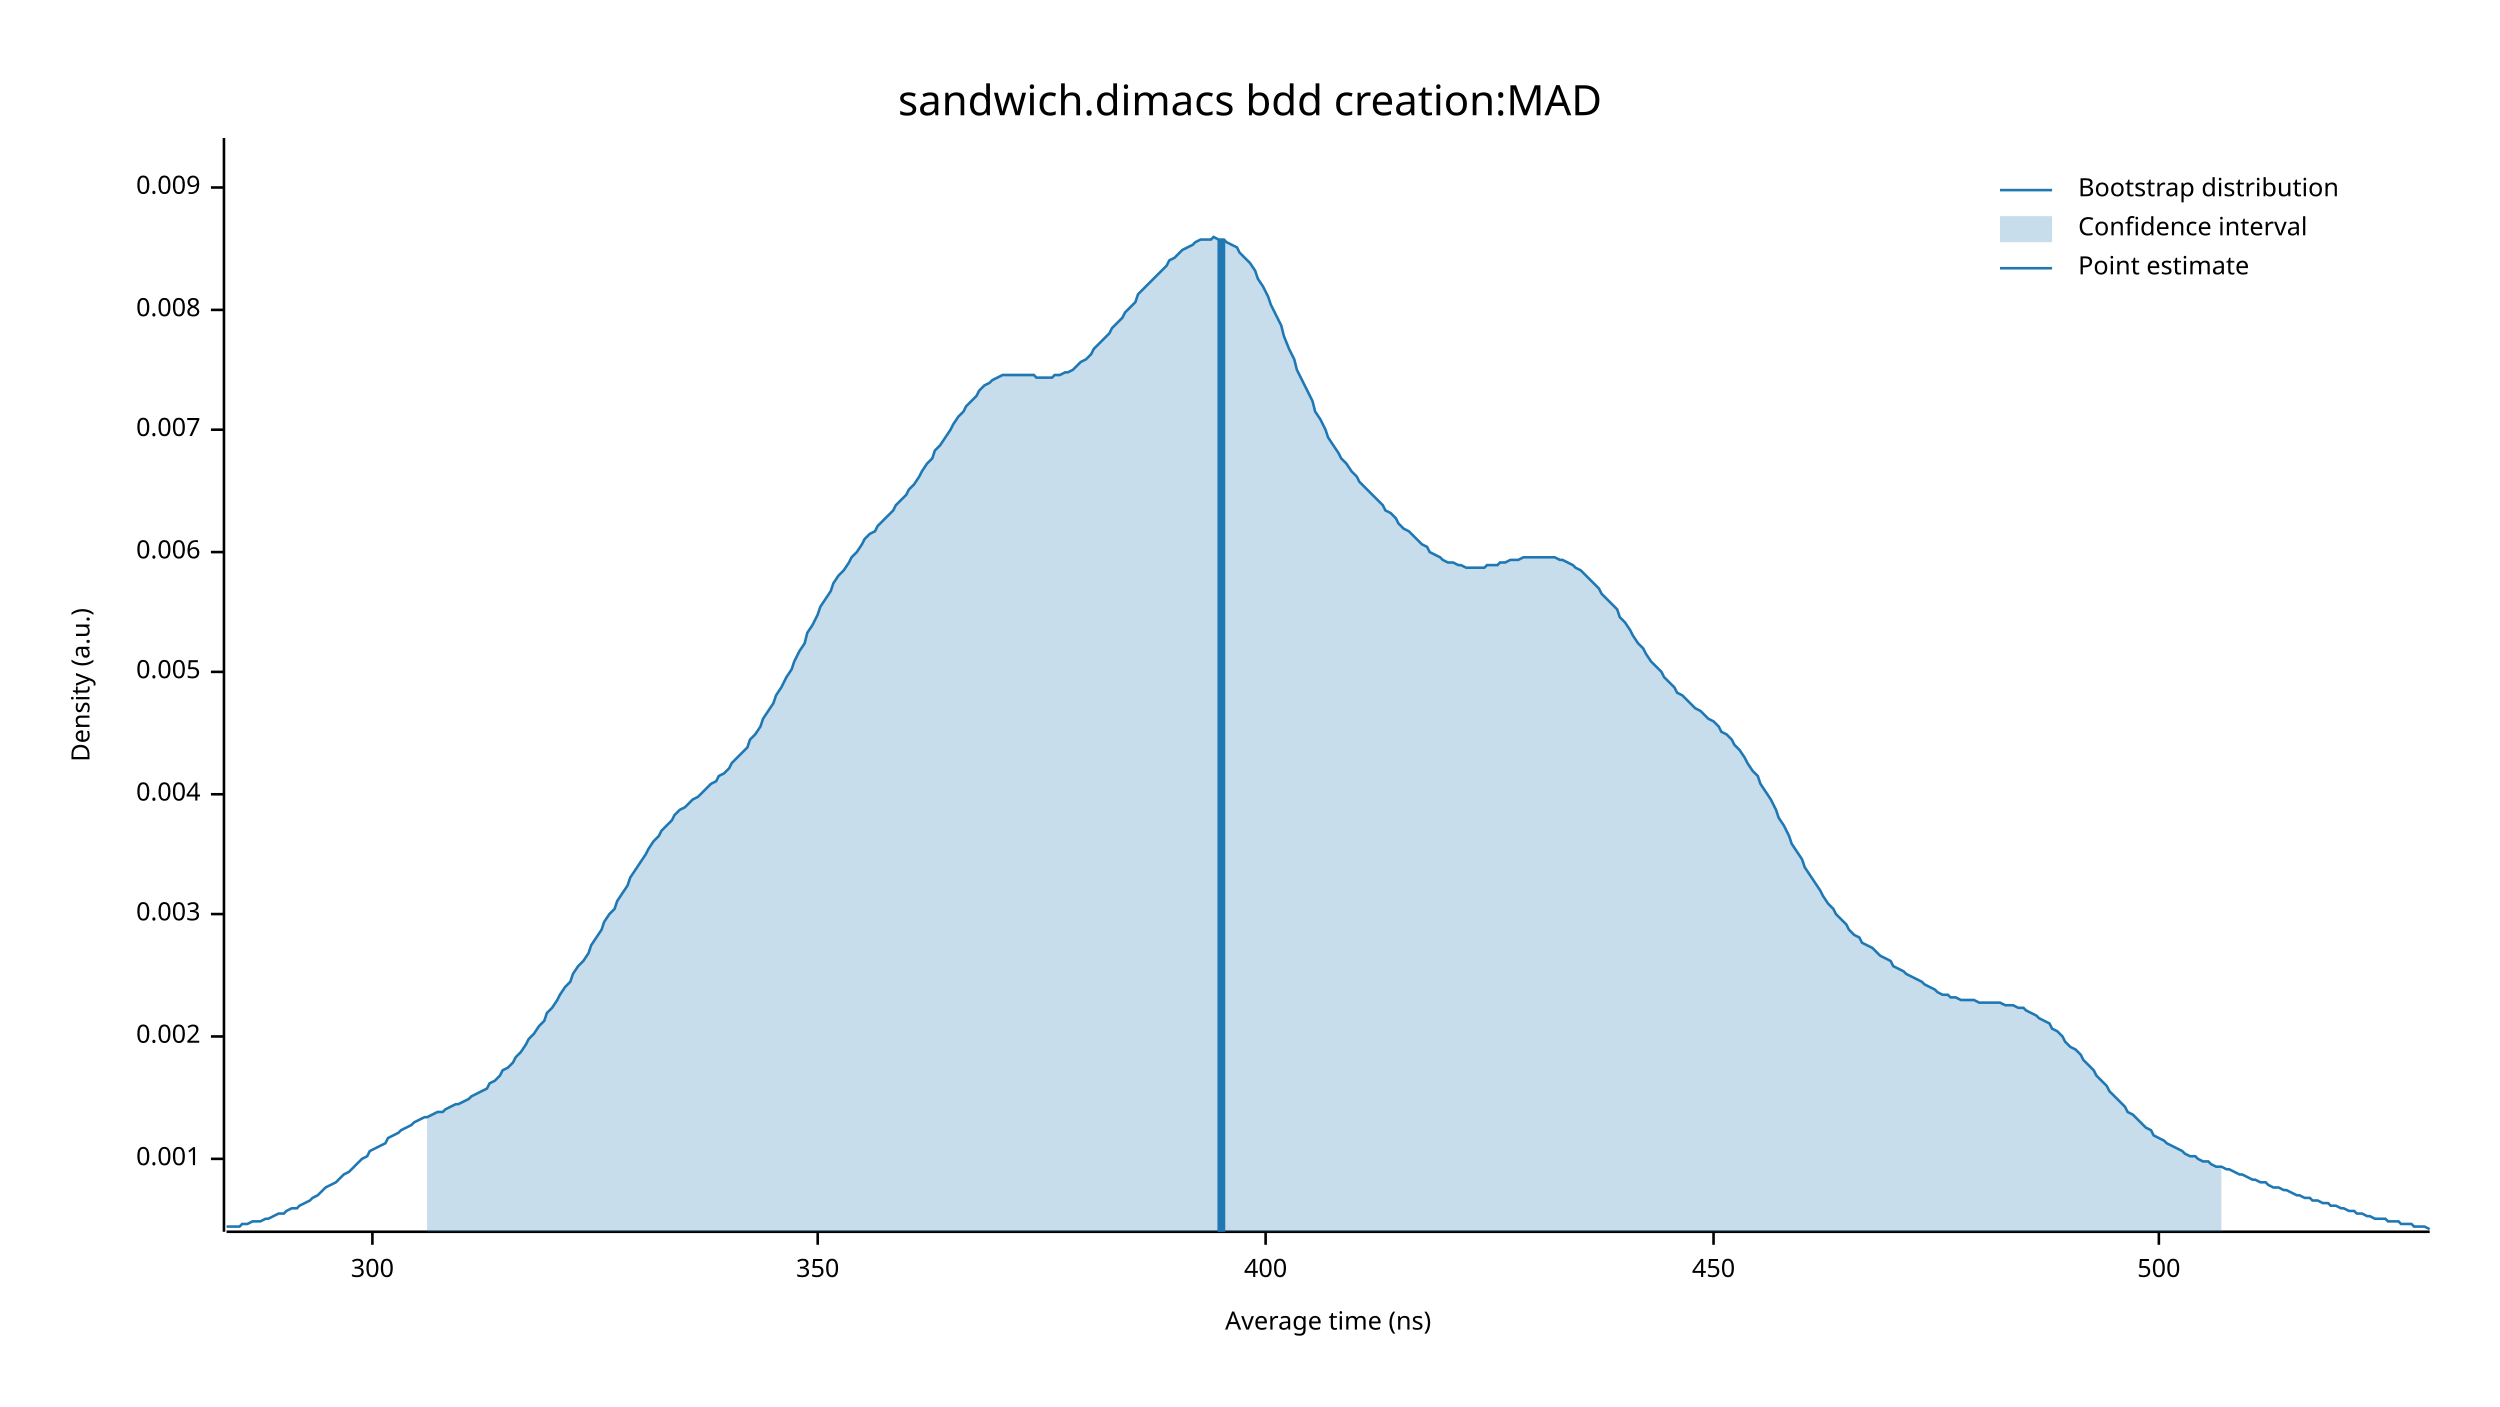
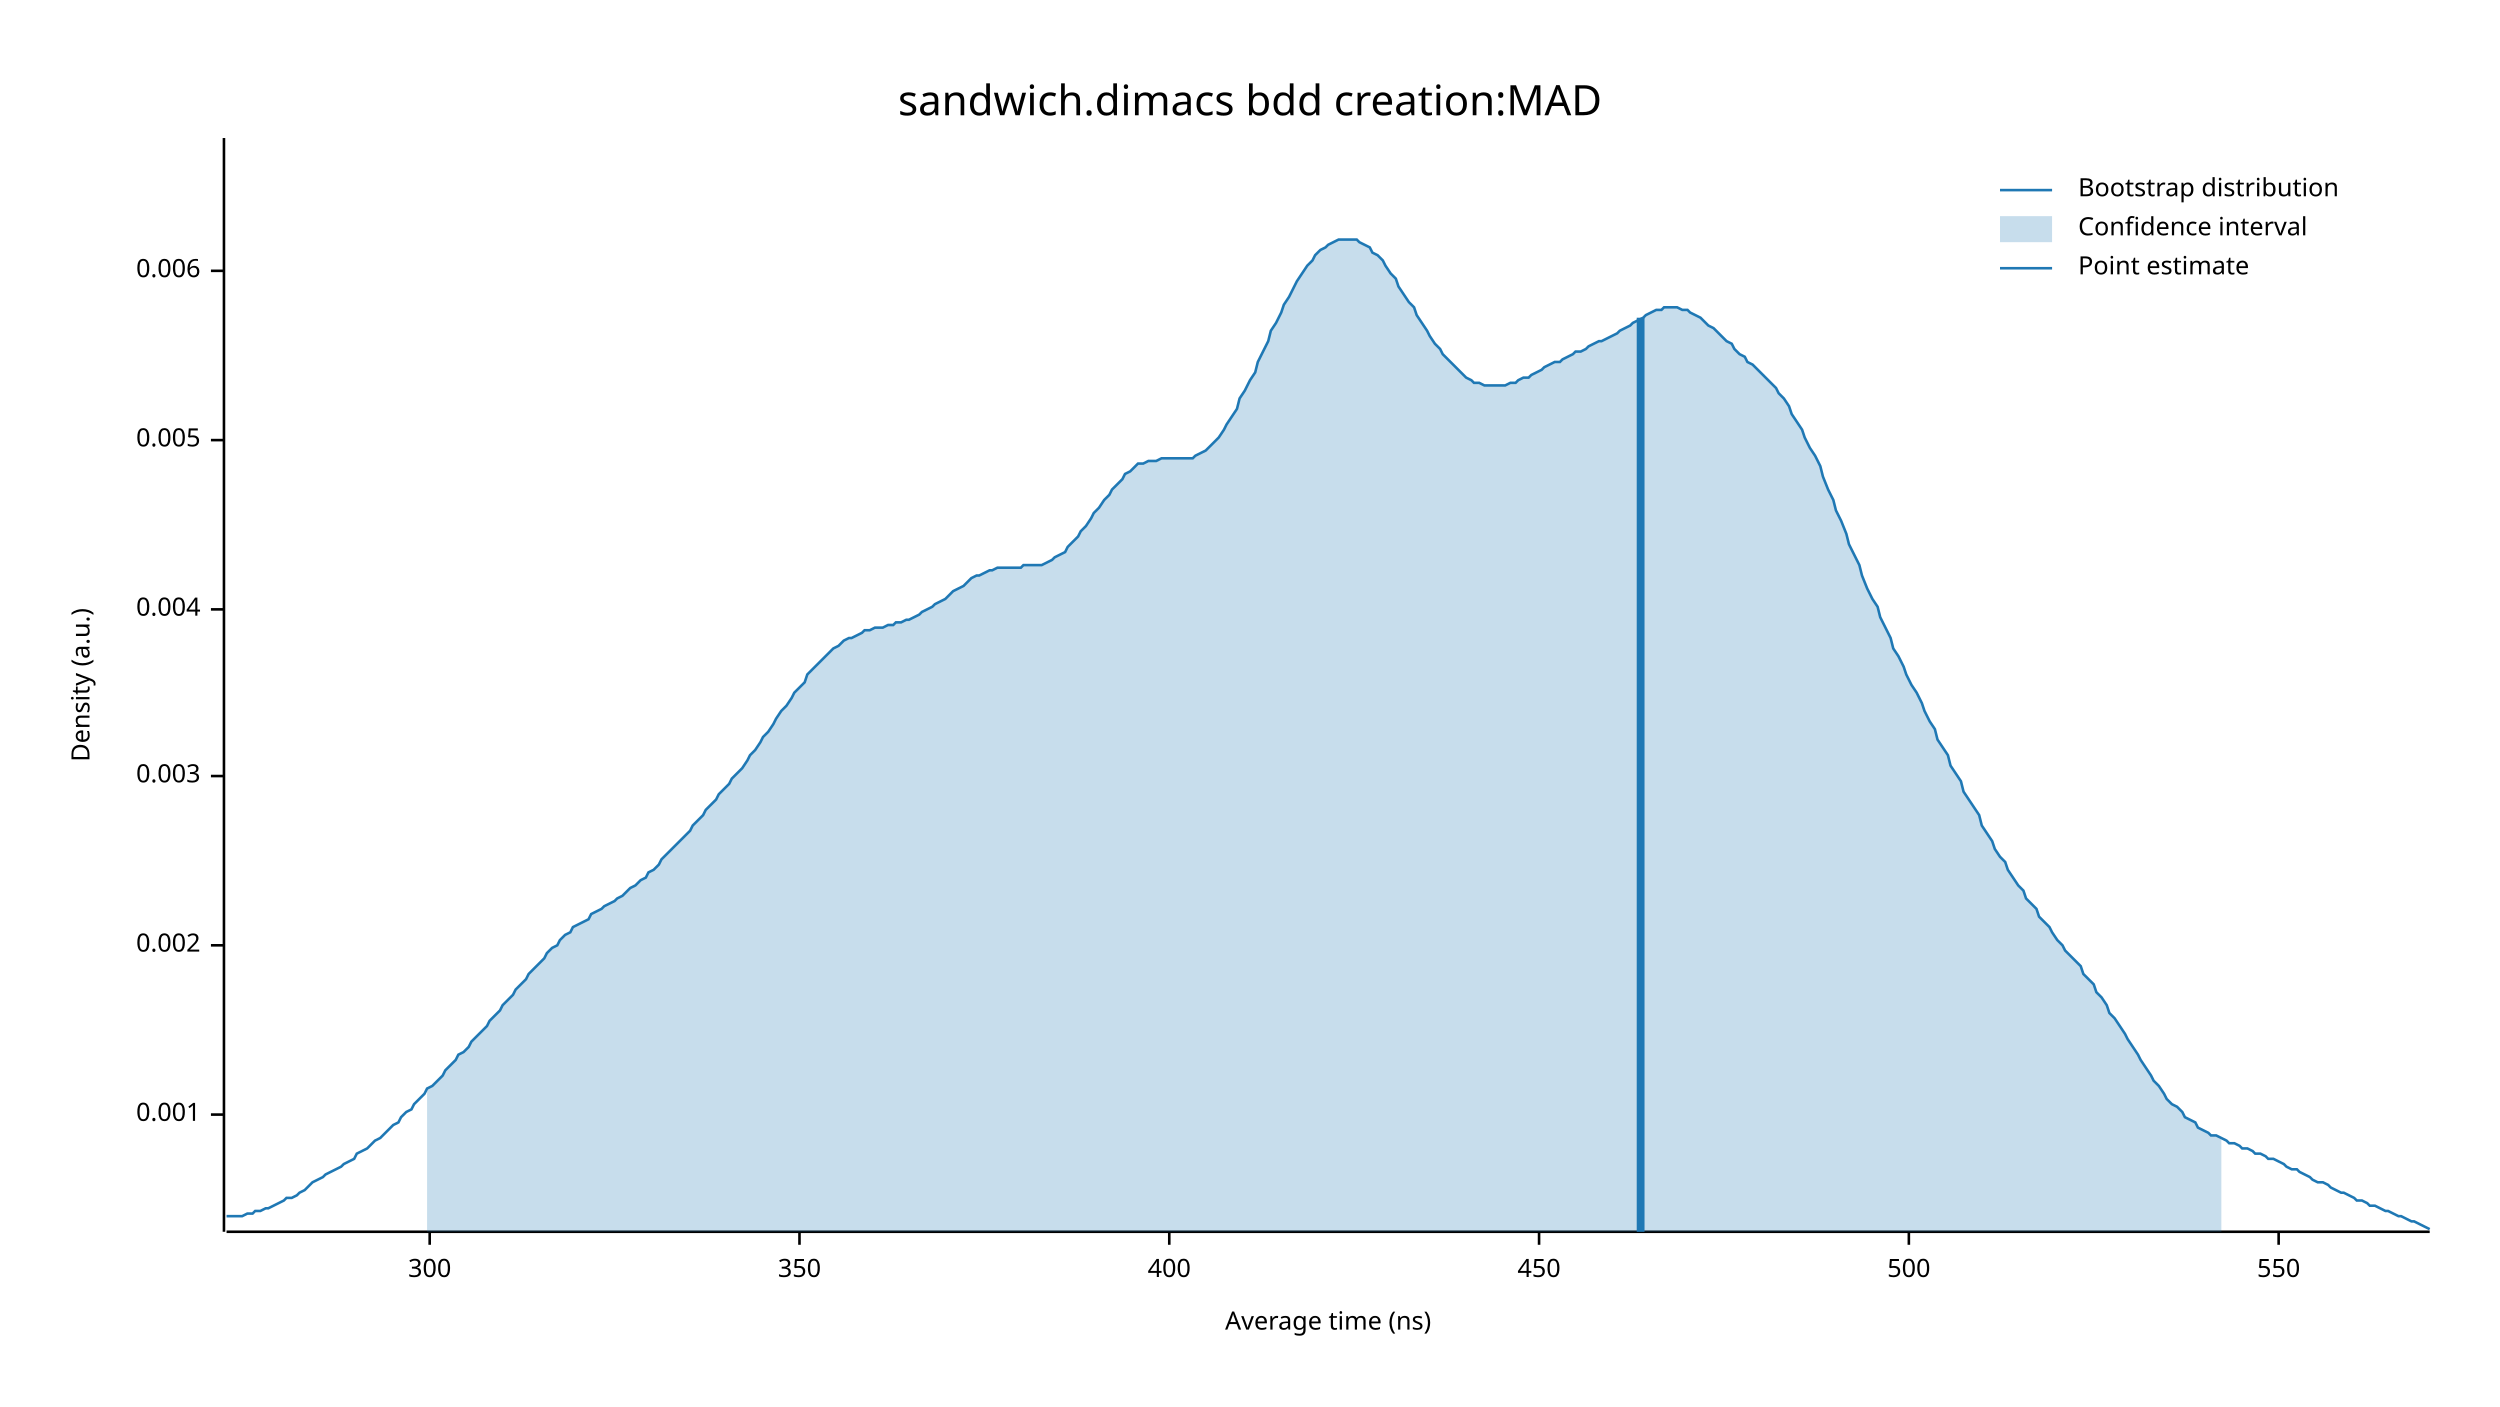
<svg xmlns="http://www.w3.org/2000/svg" width="960" height="540" viewBox="0 0 960 540">
  <text x="480" y="32" dy="0.76em" text-anchor="middle" font-family="sans-serif" font-size="16.129" opacity="1" fill="#000000">
sandwich.dimacs bdd creation:MAD
</text>
  <text x="27" y="263" dy="0.76em" text-anchor="middle" font-family="sans-serif" font-size="9.677" opacity="1" fill="#000000" transform="rotate(270, 27, 263)">
Density (a.u.)
</text>
  <text x="510" y="513" dy="-0.5ex" text-anchor="middle" font-family="sans-serif" font-size="9.677" opacity="1" fill="#000000">
Average time (ns)
</text>
  <polyline fill="none" opacity="1" stroke="#000000" stroke-width="1" points="86,53 86,473 " />
-   <text x="77" y="445" dy="0.5ex" text-anchor="end" font-family="sans-serif" font-size="9.677" opacity="1" fill="#000000">
+   <text x="77" y="428" dy="0.5ex" text-anchor="end" font-family="sans-serif" font-size="9.677" opacity="1" fill="#000000">
0.001
</text>
-   <polyline fill="none" opacity="1" stroke="#000000" stroke-width="1" points="81,445 86,445 " />
-   <text x="77" y="398" dy="0.5ex" text-anchor="end" font-family="sans-serif" font-size="9.677" opacity="1" fill="#000000">
+   <polyline fill="none" opacity="1" stroke="#000000" stroke-width="1" points="81,428 86,428 " />
+   <text x="77" y="363" dy="0.5ex" text-anchor="end" font-family="sans-serif" font-size="9.677" opacity="1" fill="#000000">
0.002
</text>
-   <polyline fill="none" opacity="1" stroke="#000000" stroke-width="1" points="81,398 86,398 " />
-   <text x="77" y="351" dy="0.5ex" text-anchor="end" font-family="sans-serif" font-size="9.677" opacity="1" fill="#000000">
+   <polyline fill="none" opacity="1" stroke="#000000" stroke-width="1" points="81,363 86,363 " />
+   <text x="77" y="298" dy="0.5ex" text-anchor="end" font-family="sans-serif" font-size="9.677" opacity="1" fill="#000000">
0.003
</text>
-   <polyline fill="none" opacity="1" stroke="#000000" stroke-width="1" points="81,351 86,351 " />
-   <text x="77" y="305" dy="0.5ex" text-anchor="end" font-family="sans-serif" font-size="9.677" opacity="1" fill="#000000">
+   <polyline fill="none" opacity="1" stroke="#000000" stroke-width="1" points="81,298 86,298 " />
+   <text x="77" y="234" dy="0.5ex" text-anchor="end" font-family="sans-serif" font-size="9.677" opacity="1" fill="#000000">
0.004
</text>
-   <polyline fill="none" opacity="1" stroke="#000000" stroke-width="1" points="81,305 86,305 " />
-   <text x="77" y="258" dy="0.5ex" text-anchor="end" font-family="sans-serif" font-size="9.677" opacity="1" fill="#000000">
+   <polyline fill="none" opacity="1" stroke="#000000" stroke-width="1" points="81,234 86,234 " />
+   <text x="77" y="169" dy="0.5ex" text-anchor="end" font-family="sans-serif" font-size="9.677" opacity="1" fill="#000000">
0.005
</text>
-   <polyline fill="none" opacity="1" stroke="#000000" stroke-width="1" points="81,258 86,258 " />
-   <text x="77" y="212" dy="0.5ex" text-anchor="end" font-family="sans-serif" font-size="9.677" opacity="1" fill="#000000">
+   <polyline fill="none" opacity="1" stroke="#000000" stroke-width="1" points="81,169 86,169 " />
+   <text x="77" y="104" dy="0.5ex" text-anchor="end" font-family="sans-serif" font-size="9.677" opacity="1" fill="#000000">
0.006
</text>
-   <polyline fill="none" opacity="1" stroke="#000000" stroke-width="1" points="81,212 86,212 " />
-   <text x="77" y="165" dy="0.5ex" text-anchor="end" font-family="sans-serif" font-size="9.677" opacity="1" fill="#000000">
- 0.007
- </text>
-   <polyline fill="none" opacity="1" stroke="#000000" stroke-width="1" points="81,165 86,165 " />
-   <text x="77" y="119" dy="0.5ex" text-anchor="end" font-family="sans-serif" font-size="9.677" opacity="1" fill="#000000">
- 0.008
- </text>
-   <polyline fill="none" opacity="1" stroke="#000000" stroke-width="1" points="81,119 86,119 " />
-   <text x="77" y="72" dy="0.5ex" text-anchor="end" font-family="sans-serif" font-size="9.677" opacity="1" fill="#000000">
- 0.009
- </text>
-   <polyline fill="none" opacity="1" stroke="#000000" stroke-width="1" points="81,72 86,72 " />
+   <polyline fill="none" opacity="1" stroke="#000000" stroke-width="1" points="81,104 86,104 " />
  <polyline fill="none" opacity="1" stroke="#000000" stroke-width="1" points="87,473 933,473 " />
-   <text x="143" y="483" dy="0.76em" text-anchor="middle" font-family="sans-serif" font-size="9.677" opacity="1" fill="#000000">
+   <text x="165" y="483" dy="0.76em" text-anchor="middle" font-family="sans-serif" font-size="9.677" opacity="1" fill="#000000">
300
</text>
-   <polyline fill="none" opacity="1" stroke="#000000" stroke-width="1" points="143,473 143,478 " />
-   <text x="314" y="483" dy="0.76em" text-anchor="middle" font-family="sans-serif" font-size="9.677" opacity="1" fill="#000000">
+   <polyline fill="none" opacity="1" stroke="#000000" stroke-width="1" points="165,473 165,478 " />
+   <text x="307" y="483" dy="0.76em" text-anchor="middle" font-family="sans-serif" font-size="9.677" opacity="1" fill="#000000">
350
</text>
-   <polyline fill="none" opacity="1" stroke="#000000" stroke-width="1" points="314,473 314,478 " />
-   <text x="486" y="483" dy="0.76em" text-anchor="middle" font-family="sans-serif" font-size="9.677" opacity="1" fill="#000000">
+   <polyline fill="none" opacity="1" stroke="#000000" stroke-width="1" points="307,473 307,478 " />
+   <text x="449" y="483" dy="0.76em" text-anchor="middle" font-family="sans-serif" font-size="9.677" opacity="1" fill="#000000">
400
</text>
-   <polyline fill="none" opacity="1" stroke="#000000" stroke-width="1" points="486,473 486,478 " />
-   <text x="658" y="483" dy="0.76em" text-anchor="middle" font-family="sans-serif" font-size="9.677" opacity="1" fill="#000000">
+   <polyline fill="none" opacity="1" stroke="#000000" stroke-width="1" points="449,473 449,478 " />
+   <text x="591" y="483" dy="0.76em" text-anchor="middle" font-family="sans-serif" font-size="9.677" opacity="1" fill="#000000">
450
</text>
-   <polyline fill="none" opacity="1" stroke="#000000" stroke-width="1" points="658,473 658,478 " />
-   <text x="829" y="483" dy="0.76em" text-anchor="middle" font-family="sans-serif" font-size="9.677" opacity="1" fill="#000000">
+   <polyline fill="none" opacity="1" stroke="#000000" stroke-width="1" points="591,473 591,478 " />
+   <text x="733" y="483" dy="0.76em" text-anchor="middle" font-family="sans-serif" font-size="9.677" opacity="1" fill="#000000">
500
</text>
-   <polyline fill="none" opacity="1" stroke="#000000" stroke-width="1" points="829,473 829,478 " />
-   <polyline fill="none" opacity="1" stroke="#1F78B4" stroke-width="1" points="87,471 88,471 90,471 92,471 93,470 95,470 97,469 98,469 100,469 102,468 103,468 105,467 107,466 109,466 110,465 112,464 114,464 115,463 117,462 119,461 120,460 122,459 124,457 125,456 127,455 129,454 131,452 132,451 134,450 136,448 137,447 139,445 141,444 142,442 144,441 146,440 148,439 149,437 151,436 153,435 154,434 156,433 158,432 159,431 161,430 163,429 164,429 166,428 168,427 170,427 171,426 173,425 175,424 176,424 178,423 180,422 181,421 183,420 185,419 187,418 188,416 190,415 192,413 193,411 195,410 197,408 198,406 200,404 202,401 203,399 205,397 207,394 209,392 210,389 212,387 214,384 215,382 217,379 219,377 220,374 222,371 224,369 226,366 227,363 229,360 231,357 232,354 234,351 236,349 237,346 239,343 241,340 242,337 244,334 246,331 248,328 249,326 251,323 253,321 254,319 256,317 258,315 259,313 261,311 263,310 265,308 266,307 268,306 270,304 271,303 273,301 275,300 276,298 278,297 280,295 281,293 283,291 285,289 287,287 288,284 290,282 292,279 293,276 295,273 297,270 298,267 300,264 302,260 304,257 305,254 307,250 309,247 310,243 312,240 314,236 315,233 317,230 319,227 320,224 322,221 324,219 326,216 327,214 329,212 331,209 332,207 334,205 336,204 337,202 339,200 341,198 343,196 344,194 346,192 348,190 349,188 351,186 353,183 354,181 356,178 358,176 359,173 361,171 363,168 365,165 366,163 368,160 370,158 371,156 373,154 375,152 376,150 378,148 380,147 381,146 383,145 385,144 387,144 388,144 390,144 392,144 393,144 395,144 397,144 398,145 400,145 402,145 404,145 405,144 407,144 409,143 410,143 412,142 414,140 415,139 417,138 419,136 420,134 422,132 424,130 426,128 427,126 429,124 431,122 432,120 434,118 436,116 437,113 439,111 441,109 443,107 444,106 446,104 448,102 449,100 451,99 453,97 454,96 456,95 458,94 459,93 461,92 463,92 465,92 466,91 468,92 470,92 471,93 473,94 475,95 476,97 478,99 480,101 482,104 483,107 485,110 487,114 488,117 490,121 492,125 493,129 495,134 497,138 498,142 500,146 502,150 504,154 505,158 507,161 509,165 510,168 512,171 514,174 515,176 517,178 519,181 521,183 522,185 524,187 526,189 527,190 529,192 531,194 532,196 534,197 536,199 537,201 539,203 541,204 543,206 544,207 546,209 548,210 549,212 551,213 553,214 554,215 556,216 558,216 560,217 561,217 563,218 565,218 566,218 568,218 570,218 571,217 573,217 575,217 576,216 578,216 580,215 582,215 583,215 585,214 587,214 588,214 590,214 592,214 593,214 595,214 597,214 599,215 600,215 602,216 604,217 605,218 607,219 609,221 610,222 612,224 614,226 615,228 617,230 619,232 621,234 622,237 624,239 626,242 627,244 629,247 631,249 632,251 634,254 636,256 638,258 639,260 641,262 643,264 644,266 646,267 648,269 649,270 651,272 653,273 654,274 656,276 658,277 660,279 661,281 663,282 665,284 666,286 668,288 670,291 671,293 673,296 675,298 676,301 678,304 680,307 682,311 683,314 685,317 687,321 688,324 690,327 692,330 693,333 695,336 697,339 699,342 700,344 702,347 704,349 705,351 707,353 709,355 710,357 712,359 714,360 715,362 717,363 719,364 721,366 722,367 724,368 726,369 727,371 729,372 731,373 732,374 734,375 736,376 738,377 739,378 741,379 743,380 744,381 746,382 748,382 749,383 751,383 753,384 754,384 756,384 758,384 760,385 761,385 763,385 765,385 766,385 768,385 770,386 771,386 773,386 775,387 777,387 778,388 780,389 782,390 783,391 785,392 787,393 788,395 790,396 792,398 793,400 795,402 797,403 799,405 800,407 802,409 804,411 805,413 807,415 809,417 810,419 812,421 814,423 816,425 817,427 819,428 821,430 822,431 824,433 826,434 827,436 829,437 831,438 832,439 834,440 836,441 838,442 839,443 841,444 843,444 844,445 846,446 848,446 849,447 851,448 853,448 855,449 856,449 858,450 860,451 861,451 863,452 865,453 866,453 868,454 870,454 871,455 873,456 875,456 877,457 878,457 880,458 882,459 883,459 885,460 887,460 888,461 890,461 892,462 894,462 895,463 897,463 899,464 900,464 902,465 904,465 905,466 907,466 909,467 910,467 912,468 914,468 916,468 917,469 919,469 921,469 922,470 924,470 926,470 927,471 929,471 931,471 933,472 " />
-   <polygon opacity="0.25" fill="#1F78B4" points="164,429 166,428 168,427 170,427 171,426 173,425 175,424 176,424 178,423 180,422 181,421 183,420 185,419 187,418 188,416 190,415 192,413 193,411 195,410 197,408 198,406 200,404 202,401 203,399 205,397 207,394 209,392 210,389 212,387 214,384 215,382 217,379 219,377 220,374 222,371 224,369 226,366 227,363 229,360 231,357 232,354 234,351 236,349 237,346 239,343 241,340 242,337 244,334 246,331 248,328 249,326 251,323 253,321 254,319 256,317 258,315 259,313 261,311 263,310 265,308 266,307 268,306 270,304 271,303 273,301 275,300 276,298 278,297 280,295 281,293 283,291 285,289 287,287 288,284 290,282 292,279 293,276 295,273 297,270 298,267 300,264 302,260 304,257 305,254 307,250 309,247 310,243 312,240 314,236 315,233 317,230 319,227 320,224 322,221 324,219 326,216 327,214 329,212 331,209 332,207 334,205 336,204 337,202 339,200 341,198 343,196 344,194 346,192 348,190 349,188 351,186 353,183 354,181 356,178 358,176 359,173 361,171 363,168 365,165 366,163 368,160 370,158 371,156 373,154 375,152 376,150 378,148 380,147 381,146 383,145 385,144 387,144 388,144 390,144 392,144 393,144 395,144 397,144 398,145 400,145 402,145 404,145 405,144 407,144 409,143 410,143 412,142 414,140 415,139 417,138 419,136 420,134 422,132 424,130 426,128 427,126 429,124 431,122 432,120 434,118 436,116 437,113 439,111 441,109 443,107 444,106 446,104 448,102 449,100 451,99 453,97 454,96 456,95 458,94 459,93 461,92 463,92 465,92 466,91 468,92 470,92 471,93 473,94 475,95 476,97 478,99 480,101 482,104 483,107 485,110 487,114 488,117 490,121 492,125 493,129 495,134 497,138 498,142 500,146 502,150 504,154 505,158 507,161 509,165 510,168 512,171 514,174 515,176 517,178 519,181 521,183 522,185 524,187 526,189 527,190 529,192 531,194 532,196 534,197 536,199 537,201 539,203 541,204 543,206 544,207 546,209 548,210 549,212 551,213 553,214 554,215 556,216 558,216 560,217 561,217 563,218 565,218 566,218 568,218 570,218 571,217 573,217 575,217 576,216 578,216 580,215 582,215 583,215 585,214 587,214 588,214 590,214 592,214 593,214 595,214 597,214 599,215 600,215 602,216 604,217 605,218 607,219 609,221 610,222 612,224 614,226 615,228 617,230 619,232 621,234 622,237 624,239 626,242 627,244 629,247 631,249 632,251 634,254 636,256 638,258 639,260 641,262 643,264 644,266 646,267 648,269 649,270 651,272 653,273 654,274 656,276 658,277 660,279 661,281 663,282 665,284 666,286 668,288 670,291 671,293 673,296 675,298 676,301 678,304 680,307 682,311 683,314 685,317 687,321 688,324 690,327 692,330 693,333 695,336 697,339 699,342 700,344 702,347 704,349 705,351 707,353 709,355 710,357 712,359 714,360 715,362 717,363 719,364 721,366 722,367 724,368 726,369 727,371 729,372 731,373 732,374 734,375 736,376 738,377 739,378 741,379 743,380 744,381 746,382 748,382 749,383 751,383 753,384 754,384 756,384 758,384 760,385 761,385 763,385 765,385 766,385 768,385 770,386 771,386 773,386 775,387 777,387 778,388 780,389 782,390 783,391 785,392 787,393 788,395 790,396 792,398 793,400 795,402 797,403 799,405 800,407 802,409 804,411 805,413 807,415 809,417 810,419 812,421 814,423 816,425 817,427 819,428 821,430 822,431 824,433 826,434 827,436 829,437 831,438 832,439 834,440 836,441 838,442 839,443 841,444 843,444 844,445 846,446 848,446 849,447 851,448 853,448 853,473 164,473 " />
-   <polyline fill="none" opacity="1" stroke="#1F78B4" stroke-width="3" points="469,473 469,92 " />
+   <polyline fill="none" opacity="1" stroke="#000000" stroke-width="1" points="733,473 733,478 " />
+   <text x="875" y="483" dy="0.76em" text-anchor="middle" font-family="sans-serif" font-size="9.677" opacity="1" fill="#000000">
+ 550
+ </text>
+   <polyline fill="none" opacity="1" stroke="#000000" stroke-width="1" points="875,473 875,478 " />
+   <polyline fill="none" opacity="1" stroke="#1F78B4" stroke-width="1" points="87,467 88,467 90,467 92,467 93,467 95,466 97,466 98,465 100,465 102,464 103,464 105,463 107,462 109,461 110,460 112,460 114,459 115,458 117,457 119,455 120,454 122,453 124,452 125,451 127,450 129,449 131,448 132,447 134,446 136,445 137,443 139,442 141,441 142,440 144,438 146,437 148,435 149,434 151,432 153,431 154,429 156,427 158,426 159,424 161,422 163,420 164,418 166,417 168,415 170,413 171,411 173,409 175,407 176,405 178,404 180,402 181,400 183,398 185,396 187,394 188,392 190,390 192,388 193,386 195,384 197,382 198,380 200,378 202,376 203,374 205,372 207,370 209,368 210,366 212,364 214,363 215,361 217,359 219,358 220,356 222,355 224,354 226,353 227,351 229,350 231,349 232,348 234,347 236,346 237,345 239,344 241,342 242,341 244,340 246,338 248,337 249,335 251,334 253,332 254,330 256,328 258,326 259,325 261,323 263,321 265,319 266,317 268,315 270,313 271,311 273,309 275,307 276,305 278,303 280,301 281,299 283,297 285,295 287,292 288,290 290,288 292,285 293,283 295,281 297,278 298,276 300,273 302,271 304,268 305,266 307,264 309,262 310,259 312,257 314,255 315,254 317,252 319,250 320,249 322,248 324,246 326,245 327,245 329,244 331,243 332,242 334,242 336,241 337,241 339,241 341,240 343,240 344,239 346,239 348,238 349,238 351,237 353,236 354,235 356,234 358,233 359,232 361,231 363,230 365,228 366,227 368,226 370,225 371,224 373,222 375,221 376,221 378,220 380,219 381,219 383,218 385,218 387,218 388,218 390,218 392,218 393,217 395,217 397,217 398,217 400,217 402,216 404,215 405,214 407,213 409,212 410,210 412,208 414,206 415,204 417,202 419,199 420,197 422,195 424,192 426,190 427,188 429,186 431,184 432,182 434,181 436,179 437,178 439,178 441,177 443,177 444,177 446,176 448,176 449,176 451,176 453,176 454,176 456,176 458,176 459,175 461,174 463,173 465,171 466,170 468,168 470,165 471,163 473,160 475,157 476,153 478,150 480,146 482,143 483,139 485,135 487,131 488,127 490,124 492,120 493,117 495,114 497,110 498,108 500,105 502,102 504,100 505,98 507,96 509,95 510,94 512,93 514,92 515,92 517,92 519,92 521,92 522,93 524,94 526,95 527,97 529,98 531,100 532,102 534,105 536,107 537,110 539,113 541,116 543,118 544,121 546,124 548,127 549,129 551,132 553,134 554,136 556,138 558,140 560,142 561,143 563,145 565,146 566,147 568,147 570,148 571,148 573,148 575,148 576,148 578,148 580,147 582,147 583,146 585,145 587,145 588,144 590,143 592,142 593,141 595,140 597,139 599,139 600,138 602,137 604,136 605,135 607,135 609,134 610,133 612,132 614,131 615,131 617,130 619,129 621,128 622,127 624,126 626,125 627,124 629,123 631,122 632,121 634,120 636,119 638,119 639,118 641,118 643,118 644,118 646,119 648,119 649,120 651,121 653,122 654,123 656,125 658,126 660,128 661,129 663,131 665,132 666,134 668,136 670,137 671,139 673,140 675,142 676,143 678,145 680,147 682,149 683,151 685,153 687,156 688,159 690,162 692,165 693,168 695,172 697,175 699,179 700,183 702,188 704,192 705,196 707,200 709,205 710,209 712,213 714,217 715,221 717,226 719,230 721,233 722,237 724,241 726,245 727,249 729,252 731,256 732,259 734,263 736,266 738,270 739,273 741,277 743,280 744,284 746,287 748,290 749,294 751,297 753,300 754,304 756,307 758,310 760,313 761,317 763,320 765,323 766,326 768,329 770,331 771,334 773,337 775,340 777,342 778,345 780,347 782,349 783,352 785,354 787,356 788,358 790,361 792,363 793,365 795,367 797,369 799,371 800,374 802,376 804,378 805,381 807,383 809,386 810,389 812,391 814,394 816,397 817,399 819,402 821,405 822,407 824,410 826,413 827,415 829,417 831,420 832,422 834,424 836,425 838,427 839,429 841,430 843,431 844,433 846,434 848,435 849,436 851,436 853,437 855,438 856,439 858,439 860,440 861,441 863,441 865,442 866,443 868,443 870,444 871,445 873,445 875,446 877,447 878,448 880,449 882,449 883,450 885,451 887,452 888,453 890,454 892,454 894,455 895,456 897,457 899,458 900,458 902,459 904,460 905,461 907,461 909,462 910,463 912,463 914,464 916,465 917,465 919,466 921,467 922,467 924,468 926,469 927,469 929,470 931,471 933,472 " />
+   <polygon opacity="0.25" fill="#1F78B4" points="164,418 166,417 168,415 170,413 171,411 173,409 175,407 176,405 178,404 180,402 181,400 183,398 185,396 187,394 188,392 190,390 192,388 193,386 195,384 197,382 198,380 200,378 202,376 203,374 205,372 207,370 209,368 210,366 212,364 214,363 215,361 217,359 219,358 220,356 222,355 224,354 226,353 227,351 229,350 231,349 232,348 234,347 236,346 237,345 239,344 241,342 242,341 244,340 246,338 248,337 249,335 251,334 253,332 254,330 256,328 258,326 259,325 261,323 263,321 265,319 266,317 268,315 270,313 271,311 273,309 275,307 276,305 278,303 280,301 281,299 283,297 285,295 287,292 288,290 290,288 292,285 293,283 295,281 297,278 298,276 300,273 302,271 304,268 305,266 307,264 309,262 310,259 312,257 314,255 315,254 317,252 319,250 320,249 322,248 324,246 326,245 327,245 329,244 331,243 332,242 334,242 336,241 337,241 339,241 341,240 343,240 344,239 346,239 348,238 349,238 351,237 353,236 354,235 356,234 358,233 359,232 361,231 363,230 365,228 366,227 368,226 370,225 371,224 373,222 375,221 376,221 378,220 380,219 381,219 383,218 385,218 387,218 388,218 390,218 392,218 393,217 395,217 397,217 398,217 400,217 402,216 404,215 405,214 407,213 409,212 410,210 412,208 414,206 415,204 417,202 419,199 420,197 422,195 424,192 426,190 427,188 429,186 431,184 432,182 434,181 436,179 437,178 439,178 441,177 443,177 444,177 446,176 448,176 449,176 451,176 453,176 454,176 456,176 458,176 459,175 461,174 463,173 465,171 466,170 468,168 470,165 471,163 473,160 475,157 476,153 478,150 480,146 482,143 483,139 485,135 487,131 488,127 490,124 492,120 493,117 495,114 497,110 498,108 500,105 502,102 504,100 505,98 507,96 509,95 510,94 512,93 514,92 515,92 517,92 519,92 521,92 522,93 524,94 526,95 527,97 529,98 531,100 532,102 534,105 536,107 537,110 539,113 541,116 543,118 544,121 546,124 548,127 549,129 551,132 553,134 554,136 556,138 558,140 560,142 561,143 563,145 565,146 566,147 568,147 570,148 571,148 573,148 575,148 576,148 578,148 580,147 582,147 583,146 585,145 587,145 588,144 590,143 592,142 593,141 595,140 597,139 599,139 600,138 602,137 604,136 605,135 607,135 609,134 610,133 612,132 614,131 615,131 617,130 619,129 621,128 622,127 624,126 626,125 627,124 629,123 631,122 632,121 634,120 636,119 638,119 639,118 641,118 643,118 644,118 646,119 648,119 649,120 651,121 653,122 654,123 656,125 658,126 660,128 661,129 663,131 665,132 666,134 668,136 670,137 671,139 673,140 675,142 676,143 678,145 680,147 682,149 683,151 685,153 687,156 688,159 690,162 692,165 693,168 695,172 697,175 699,179 700,183 702,188 704,192 705,196 707,200 709,205 710,209 712,213 714,217 715,221 717,226 719,230 721,233 722,237 724,241 726,245 727,249 729,252 731,256 732,259 734,263 736,266 738,270 739,273 741,277 743,280 744,284 746,287 748,290 749,294 751,297 753,300 754,304 756,307 758,310 760,313 761,317 763,320 765,323 766,326 768,329 770,331 771,334 773,337 775,340 777,342 778,345 780,347 782,349 783,352 785,354 787,356 788,358 790,361 792,363 793,365 795,367 797,369 799,371 800,374 802,376 804,378 805,381 807,383 809,386 810,389 812,391 814,394 816,397 817,399 819,402 821,405 822,407 824,410 826,413 827,415 829,417 831,420 832,422 834,424 836,425 838,427 839,429 841,430 843,431 844,433 846,434 848,435 849,436 851,436 853,437 853,473 164,473 " />
+   <polyline fill="none" opacity="1" stroke="#1F78B4" stroke-width="3" points="630,473 630,122 " />
  <text x="798" y="68" dy="0.76em" text-anchor="start" font-family="sans-serif" font-size="9.677" opacity="1" fill="#000000">
Bootstrap distribution
</text>
  <text x="798" y="83" dy="0.76em" text-anchor="start" font-family="sans-serif" font-size="9.677" opacity="1" fill="#000000">
Confidence interval
</text>
  <text x="798" y="98" dy="0.76em" text-anchor="start" font-family="sans-serif" font-size="9.677" opacity="1" fill="#000000">
Point estimate
</text>
  <polyline fill="none" opacity="1" stroke="#1F78B4" stroke-width="1" points="768,73 788,73 " />
  <rect x="768" y="83" width="20" height="10" opacity="0.25" fill="#1F78B4" stroke="none" />
  <polyline fill="none" opacity="1" stroke="#1F78B4" stroke-width="1" points="768,103 788,103 " />
</svg>
